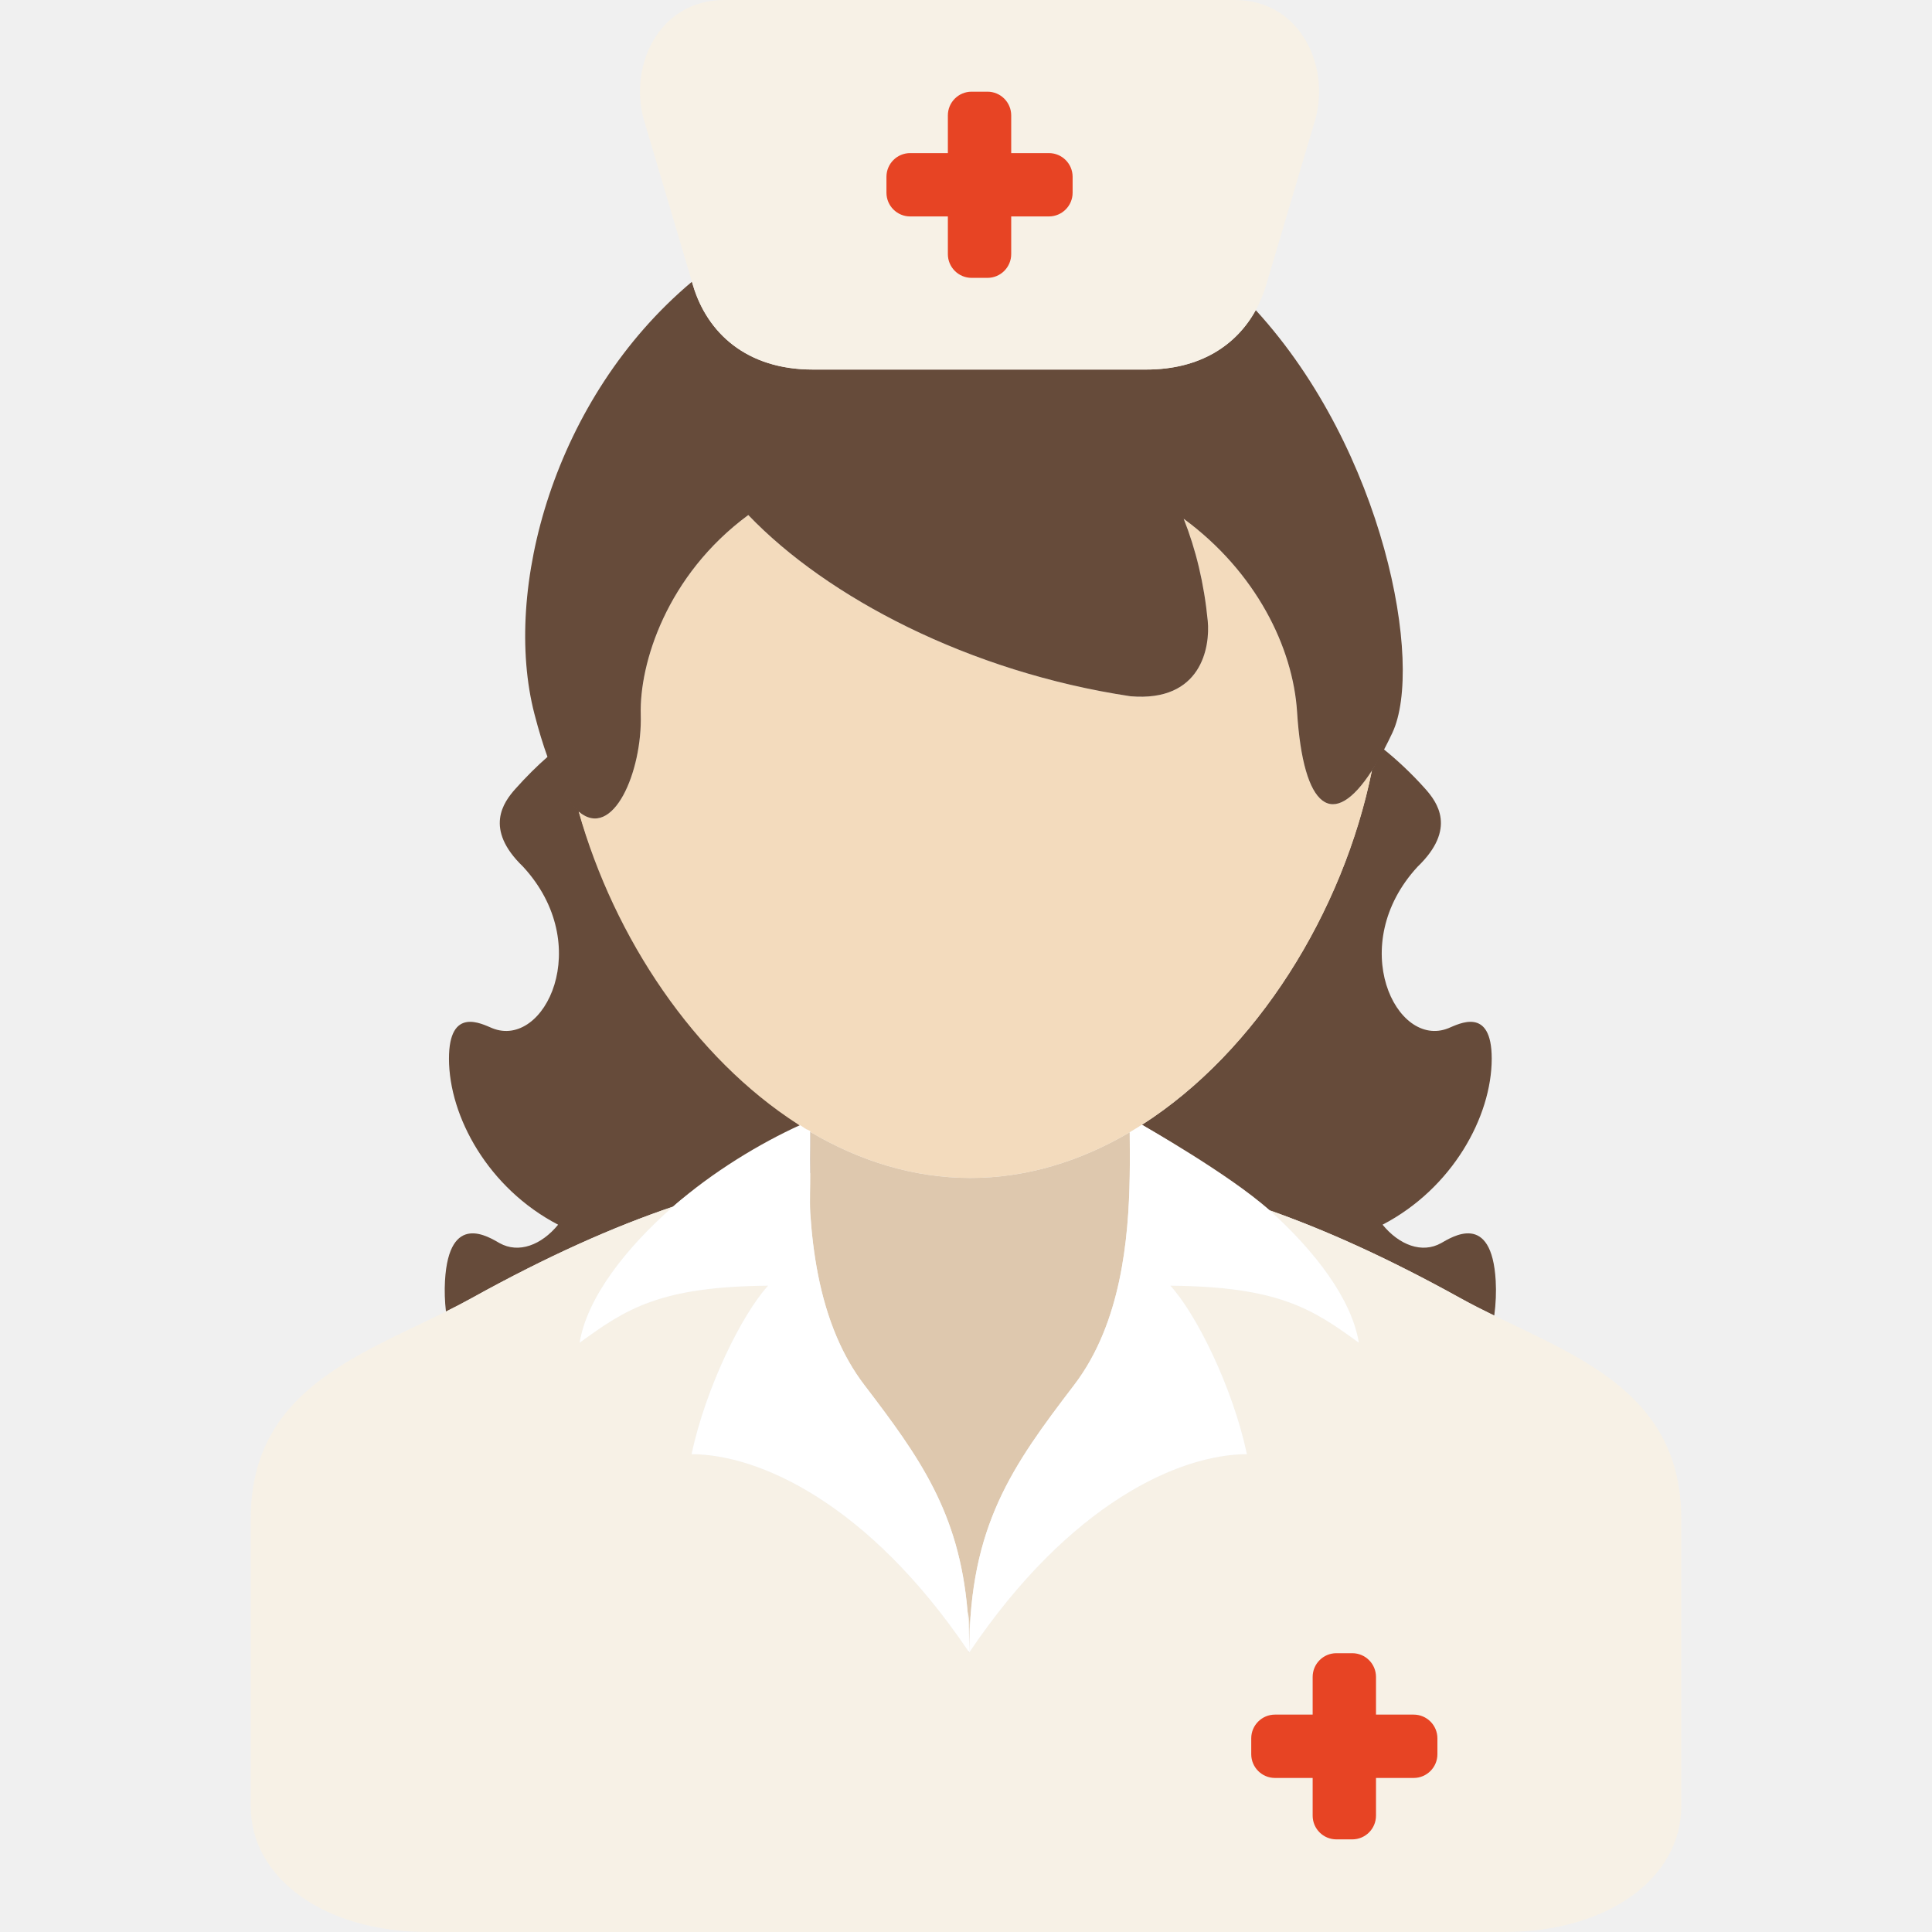
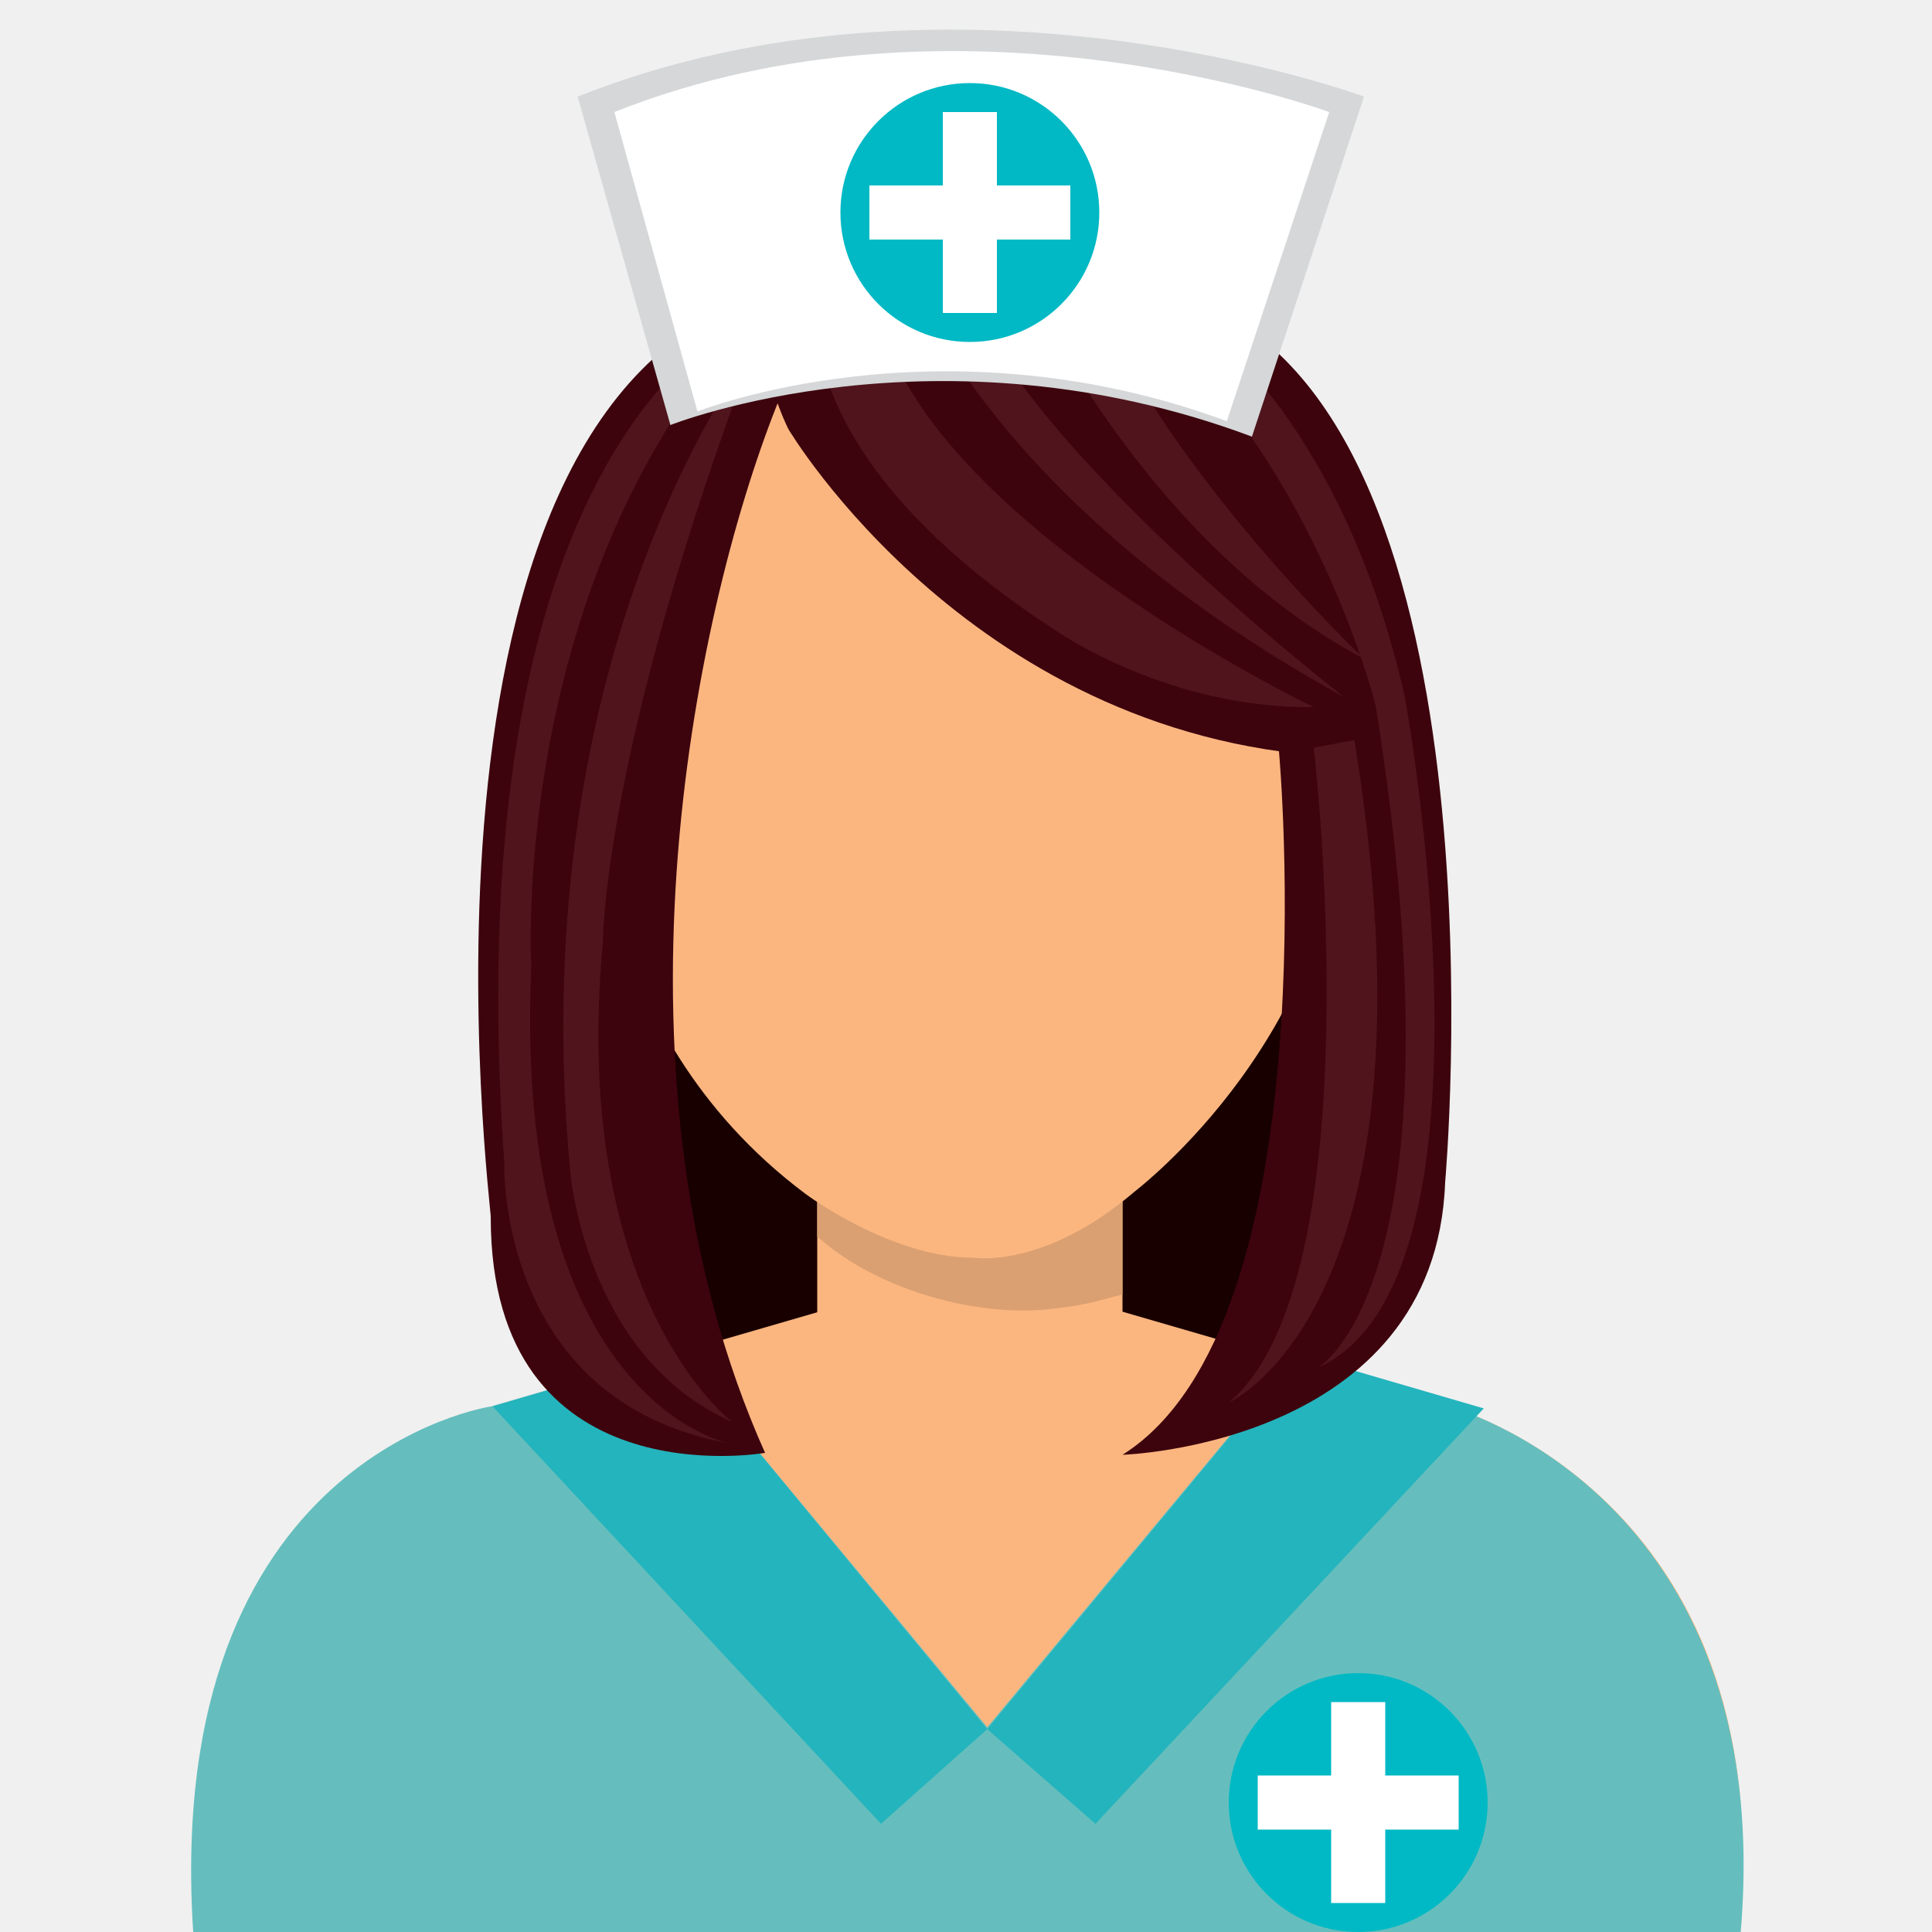
- <svg xmlns="http://www.w3.org/2000/svg" version="1.1" id="Capa_1" x="0px" y="0px" viewBox="0 0 408.477 408.477" style="enable-background:new 0 0 408.477 408.477;" xml:space="preserve">
+ <svg xmlns="http://www.w3.org/2000/svg" version="1.1" id="Capa_1" x="0px" y="0px" viewBox="0 0 100 100" style="enable-background:new 0 0 100 100;" xml:space="preserve">
+   <style type="text/css">
+ 	.st0{fill:#FBB680;}
+ 	.st1{fill:#190000;}
+ 	.st2{fill:#DBA071;}
+ 	.st3{fill:#65BEBD;}
+ 	.st4{fill:#23B4BD;}
+ 	.st5{fill:#00B9C5;}
+ 	.st6{fill:#FFFFFF;}
+ 	.st7{fill:#3D040D;}
+ 	.st8{fill:#4F141C;}
+ 	.st9{fill:#D5D7D8;}
+ </style>
  <g>
-     <g id="Guides_For_Artboard_3_">
- 	</g>
-     <g id="Artwork_3_">
- 	</g>
-     <g id="Layer_2_3_">
+     <path class="st0" d="M69.6,39.9c-0.1-15.5-4.4-25.4-19.2-25.4c-14.4,0-19.6,9.3-19.6,25.3c0,0-0.6,13.4,10.9,22   c0,0,4.4,3.3,8.7,3.3c0,0,3.6,0.6,8.3-3.4C58.8,61.6,69.7,53.4,69.6,39.9z" />
+     <polygon class="st1" points="32,50.1 33.6,71.7 66,71.7 68.9,50.1  " />
+     <path class="st0" d="M75,72.8l-18.6-5.4h-6h-0.3h-6l-18.6,5.4c0,0-15.8,4.2-15.4,24.3h39.9h0.3h39.9C90.7,77,75,72.8,75,72.8z" />
+     <g>
+       <rect x="42.3" y="58.2" class="st0" width="15.8" height="12.6" />
+       <path class="st2" d="M54.8,67.7c1.1-0.1,2.2-0.4,3.3-0.7v-8.8H42.3V64C45.4,66.8,50.8,68.3,54.8,67.7z" />
+     </g>
+     <path class="st0" d="M69.6,39.9c-0.1-15.5-4.4-25.4-19.2-25.4c-14.4,0-19.6,9.3-19.6,25.3c0,0-0.6,13.4,10.9,22   c0,0,4.4,3.3,8.7,3.3c0,0,3.6,0.6,8.3-3.4C58.8,61.6,69.7,53.4,69.6,39.9z" />
+     <path class="st3" d="M75,72.8l-8.1-2.4l-15.8,19l0,0L35,70l-9.6,2.8c0,0-17,2.5-15.4,27.2h39.9h0.3h39.9C92,77.3,75,72.8,75,72.8z" />
+     <polygon class="st4" points="35,70 51.1,89.5 45.6,94.4 25.5,72.8  " />
+     <polygon class="st4" points="67.2,70.1 51.1,89.5 56.7,94.4 76.8,72.9  " />
+     <circle class="st5" cx="70.3" cy="93.3" r="6.7" />
+     <g>
+       <rect x="68.9" y="88.1" class="st6" width="2.8" height="10.4" />
+       <rect x="65.1" y="91.9" class="st6" width="10.4" height="2.8" />
+     </g>
+     <g>
+       <ellipse transform="matrix(0.9977 6.837899e-002 -6.837899e-002 0.9977 3.1715 -4.651)" class="st0" cx="69.5" cy="44" rx="2.7" ry="4.8" />
+       <ellipse transform="matrix(-0.9977 6.838761e-002 -6.838761e-002 -0.9977 64.653 85.7909)" class="st0" cx="30.9" cy="44" rx="2.7" ry="4.8" />
+       <path class="st7" d="M40.8,22.2c0,0,9.7,16.4,29.1,17c0,0,3.4-23.5-15.5-26.9C54.4,12.4,35.1,10.2,40.8,22.2z" />
+       <path class="st7" d="M41,14.9c0,0,0.8,2.2-0.8,6.1c-4.4,11.1-9.2,35-0.6,54.2c0,0-14.2,2.5-14.2-12.2C25.5,63,19.7,19.2,41,14.9z" />
+       <path class="st7" d="M66.2,38.9c0,0,2.7,29.6-8.1,36.4c0,0,16.2-0.5,16.7-14.1c0,0,3.5-38.9-12.6-45.5L66.2,38.9z" />
+       <path class="st8" d="M42.3,15.7c0,0-1.6,8,12.6,17.1c0,0,5.7,3.9,13.1,3.8c0,0-22.8-10.9-22.8-22.5C45.2,14,43.4,14.5,42.3,15.7z" />
+       <path class="st8" d="M46.8,13.6c0,0,3.7,12,22.8,22.5c0,0-18.8-14.5-20-22.8C49.6,13.2,47.6,13.2,46.8,13.6z" />
+       <path class="st8" d="M52.4,13.2c0,0,6.1,14.5,18.2,20.9c0,0-11.5-10.9-14.6-20.5C56,13.7,54,12.8,52.4,13.2z" />
+       <path class="st8" d="M68,38.7c0,0,3.2,27.5-4.4,33.9c0,0,11.3-5,6.5-34.3L68,38.7z" />
+       <path class="st8" d="M62.5,17.1c0,0,7,4.9,10.2,18.9c0,0,5.6,30.3-4.5,34.8c0,0,7.8-4.3,3-34.3c0,0-2.8-11.2-10.4-18.6    c0,0-3.3-2.9-4.4-4.2C56.5,13.8,60.5,15.3,62.5,17.1z" />
+       <path class="st8" d="M39,16.3c0,0-15.6,5.4-12.9,43.9c0,0-0.4,12.3,11.6,14.5c0,0-11.2-2.2-10.2-24.7C27.5,50.1,26.3,29.9,39,16.3    z" />
+       <path class="st8" d="M39,18.1c0,0-12,15.2-9.5,42.4c0,0,0.7,9.7,8.4,13.1c0,0-8.4-6.3-6.7-24.8C31.2,48.8,31.2,38.8,39,18.1z" />
+     </g>
+     <path class="st9" d="M34.7,22c0,0,13.8-5.5,30.1,0.6L70.6,5c0,0-21.1-7.8-40.7,0L34.7,22z" />
+     <path class="st6" d="M36.1,21.3c0,0,12.5-5,27.4,0.5l5.3-16c0,0-19.2-7.1-37,0L36.1,21.3z" />
+     <g>
+       <circle class="st5" cx="50.2" cy="11" r="6.7" />
      <g>
-         <path style="fill:#664B3A;" d="M241.441,237.807c8.404,4.995,17.842,10.945,26.99,18.088     c11.918,4.199,25.148,10.151,40.351,18.577c2.306,1.278,4.706,2.489,7.145,3.681c0.339-2.52,0.439-4.99,0.306-7.349     c-0.843-14.801-9.318-9.221-11.544-7.975c-4.042,2.261-8.863,0.399-12.377-3.896c14.753-7.68,23.069-22.836,23.078-35.101     c0.009-11.144-6.965-7.333-9.149-6.447c-11.084,4.483-21.789-17.621-6.508-34.154c8.315-8.011,4.105-13.646,1.612-16.446     c-2.831-3.181-5.916-6.072-8.882-8.451c-0.873,1.664-1.553,3.15-2.39,4.453C283.992,192.842,265.661,222.334,241.441,237.807z" />
-         <path style="fill:#664B3A;" d="M171.303,239.309c-0.104-0.062-0.205-0.125-0.308-0.187c-0.02,2.667-0.053,5.698-0.008,8.968     c0.105-0.016,0.21-0.029,0.315-0.045L171.303,239.309L171.303,239.309z" />
-         <path style="fill:#664B3A;" d="M142.283,255.121c8.348-7.357,20.341-12.196,28.713-15.998     c-21.787-14.004-41.099-40.878-48.654-67.72c-2.145-1.824-4.212-5.485-6.405-11.541c-2.306,1.997-4.746,4.43-6.966,6.924     c-2.494,2.801-6.705,8.436,1.61,16.446c15.282,16.533,4.576,38.638-6.508,34.154c-2.185-0.886-9.157-4.696-9.149,6.447     c0.011,12.265,8.325,27.421,23.078,35.101c-3.514,4.295-8.334,6.156-12.375,3.896c-2.227-1.246-10.703-6.826-11.544,7.975     c-0.119,2.091-0.051,4.271,0.202,6.494c1.841-0.918,3.653-1.853,5.41-2.826C115.854,265.516,129.79,259.35,142.283,255.121z" />
-         <path style="fill:#DEC8AE;" d="M204.702,349.532c0.047-0.095,0.091-0.191,0.138-0.285c-0.043-0.063-0.086-0.124-0.129-0.188     C204.706,349.218,204.702,349.378,204.702,349.532z" />
-         <path style="fill:#DEC8AE;" d="M170.988,248.091c0.036,2.64,0.126,5.434,0.315,8.321v-8.366     C171.199,248.061,171.094,248.075,170.988,248.091z" />
-         <path style="fill:#F7F1E6;" d="M204.569,340.695c0.153,1.808,0.259,3.685,0.312,5.64     C205.01,344.472,205.082,342.505,204.569,340.695z" />
-         <path style="fill:#F7F1E6;" d="M204.922,349.076c0,0.1,0.003,0.194,0.003,0.294c0-0.104,0.003-0.203,0.003-0.307     C204.926,349.067,204.923,349.072,204.922,349.076z" />
-         <path style="fill:#F7F1E6;" d="M315.926,278.153c-2.438-1.191-4.839-2.402-7.145-3.681     c-15.202-8.426-28.433-14.378-40.351-18.577c9.646,8.686,17.346,18.766,18.867,27.992c-9.84-7.182-16.989-11.862-39.856-12.061     c5.492,5.988,13.189,21.519,16.186,35.622c-14.197,0.029-37.421,10.307-58.702,41.921c-0.028-0.042-0.057-0.082-0.085-0.123     c-0.047,0.094-0.091,0.19-0.138,0.285c0-0.154,0.004-0.313,0.009-0.473c-21.224-31.366-44.343-41.581-58.491-41.61     c2.995-14.104,10.692-29.634,16.184-35.622c-22.866,0.198-30.016,4.879-39.855,12.061c1.567-9.502,9.687-19.91,19.735-28.767     c-12.493,4.229-26.429,10.396-42.588,19.352c-1.757,0.974-3.569,1.908-5.41,2.826c-19.011,9.473-41.276,16.983-41.276,43.838     c0,16.401,0,41.616,0,60.745c0,15.227,15.54,26.596,37.436,26.596c34.071,0,83.524,0,113.794-0.001     c30.27,0.001,79.722,0.001,113.792,0.001c21.898,0,37.436-11.369,37.436-26.596c0-19.129,0-44.344,0-60.745     C355.466,295.094,334.529,287.243,315.926,278.153z M303.907,370.888c0,2.771-2.246,5.019-5.019,5.019h-7.965v7.966     c0,2.773-2.246,5.021-5.019,5.021h-2.898h-0.457c-2.772,0-5.019-2.247-5.019-5.021v-7.966h-7.968     c-2.768,0-5.017-2.247-5.017-5.019v-3.354c0-2.771,2.249-5.019,5.017-5.019h7.968v-7.965c0-2.772,2.246-5.019,5.019-5.019h0.457     h2.898c2.772,0,5.019,2.246,5.019,5.019v7.965h7.965c2.772,0,5.019,2.247,5.019,5.019V370.888z" />
-         <path style="fill:#DEC8AE;" d="M238.855,239.398c-10.385,6.104-21.775,9.653-33.698,9.653c-11.981,0-23.427-3.583-33.853-9.742     v8.736v8.366c0.56,8.519,2.004,17.829,5.609,26.276c1.526,3.575,3.435,6.996,5.831,10.135     c11.612,15.209,20.04,26.863,21.824,47.872c0.514,1.81,0.442,3.777,0.312,5.64c0.024,0.898,0.039,1.81,0.042,2.741     c0.002-0.004,0.004-0.009,0.006-0.013c0.07-26.516,9.104-39.123,22.174-56.24c2.542-3.328,4.534-6.975,6.103-10.784     C239.214,267.444,238.939,250.418,238.855,239.398z" />
-         <path style="fill:#F3DBBD;" d="M170.996,239.123c0.103,0.062,0.204,0.125,0.308,0.187c10.426,6.159,21.871,9.742,33.853,9.742     c11.923,0,23.313-3.55,33.698-9.653c1.123-0.657,1.426-0.86,2.586-1.591c24.222-15.474,42.552-44.851,48.632-74.904     c-8.219,12.792-14.534,8.188-15.832-12.357c-0.865-13.661-8.678-29.628-23.976-40.866c2.563,6.465,4.317,13.659,5.085,21.581     c0.533,5.499-1.301,17.234-16.342,15.946c-34.143-5.135-64.18-20.944-80.797-38.318c-17.332,12.773-23.045,31.488-22.737,42.194     c0.345,11.99-5.853,26.688-13.132,20.5c7.556,26.842,24.549,52.096,46.336,66.1C169.396,238.174,169.604,238.383,170.996,239.123     z" />
-         <path style="fill:#FFFFFF;" d="M204.88,346.335c-0.053-1.955-0.158-3.832-0.312-5.64c-1.784-21.009-10.212-32.663-21.824-47.872     c-2.396-3.139-4.305-6.56-5.831-10.135c-3.605-8.447-5.05-17.758-5.609-26.276c-0.189-2.888,0.036-5.515,0-8.154     c-0.045-3.27-0.02-3.499,0-6.166c0.006-0.855,0-2.192,0-2.969c-1.494-0.67-1.001-0.556-2.159-1.241     c-8.372,3.802-18.514,9.882-26.861,17.239c-10.049,8.856-18.168,19.265-19.735,28.767c9.84-7.182,16.989-11.862,39.855-12.061     c-5.491,5.988-13.188,21.519-16.184,35.622c14.148,0.029,37.268,10.244,58.491,41.61c0.043,0.063,0.086,0.124,0.129,0.188     c0.028,0.041,0.057,0.081,0.085,0.123c0-0.1-0.003-0.194-0.003-0.294C204.919,348.144,204.905,347.233,204.88,346.335z" />
-         <path style="fill:#FFFFFF;" d="M238.855,239.398c0.084,11.02,0.359,28.046-5.65,42.641c-1.568,3.81-3.561,7.456-6.103,10.784     c-13.069,17.117-22.104,29.725-22.174,56.24c0,0.104-0.003,0.203-0.003,0.307c21.281-31.614,44.505-41.892,58.702-41.921     c-2.996-14.104-10.693-29.634-16.186-35.622c22.867,0.198,30.017,4.879,39.856,12.061c-1.521-9.227-9.222-19.307-18.867-27.992     c-8.451-7.609-26.99-18.088-26.99-18.088S239.895,238.799,238.855,239.398z" />
-         <path style="fill:#664B3A;" d="M122.341,171.583c7.279,6.188,13.477-8.51,13.132-20.5c-0.308-10.706,5.405-29.421,22.737-42.194     c16.617,17.374,46.654,33.184,80.797,38.318c15.041,1.288,16.875-10.447,16.342-15.946c-0.768-7.922-2.521-15.116-5.085-21.581     c15.298,11.238,23.11,27.205,23.976,40.866c1.298,20.546,7.613,25.149,15.832,12.357c0.837-1.303,1.691-2.778,2.564-4.442     c0.579-1.104,1.164-2.278,1.756-3.542c6.71-14.325-1.725-59.683-28.894-89.351c-4.054,7.383-11.702,12.563-23.121,12.563H207.1     h-35.277c-13.98,0-22.313-7.759-25.311-17.825c-0.07-0.236-0.146-0.488-0.221-0.74c-29.266,24.545-40.08,65.143-33.303,91.36     c0.91,3.521,1.84,6.544,2.777,9.133C117.959,166.114,120.198,169.759,122.341,171.583z" />
-         <path style="fill:#F7F1E6;" d="M171.823,78.131H207.1h35.278c11.419,0,19.067-5.18,23.121-12.563     c0.909-1.655,1.642-3.419,2.19-5.263c2.998-10.066,10.039-33.837,10.039-33.837C281.76,14.476,275.074,0,261.095,0H207.1h-53.995     c-13.978,0-20.665,14.476-16.634,26.468c0,0,6.712,22.658,9.82,33.097c0.075,0.252,0.15,0.504,0.221,0.74     C149.509,70.372,157.841,78.131,171.823,78.131z M187.419,37.386c0-2.771,2.248-5.018,5.017-5.018h7.968v-7.965     c0-2.772,2.246-5.019,5.019-5.019h0.456h2.899c2.771,0,5.018,2.246,5.018,5.019v7.965h7.966c2.771,0,5.019,2.247,5.019,5.018     v3.356c0,2.771-2.247,5.019-5.019,5.019h-7.966v7.965c0,2.772-2.246,5.021-5.018,5.021h-2.899h-0.456     c-2.772,0-5.019-2.248-5.019-5.021v-7.965h-7.968c-2.769,0-5.017-2.247-5.017-5.019V37.386z" />
-         <path style="fill:#E74424;" d="M192.436,45.761h7.968v7.965c0,2.772,2.246,5.021,5.019,5.021h0.456h2.899     c2.771,0,5.018-2.248,5.018-5.021v-7.965h7.966c2.771,0,5.019-2.247,5.019-5.019v-3.356c0-2.771-2.247-5.018-5.019-5.018h-7.966     v-7.965c0-2.772-2.246-5.019-5.018-5.019h-2.899h-0.456c-2.772,0-5.019,2.246-5.019,5.019v7.965h-7.968     c-2.769,0-5.017,2.247-5.017,5.018v3.356C187.419,43.514,189.668,45.761,192.436,45.761z" />
-         <path style="fill:#E74424;" d="M298.888,362.515h-7.965v-7.965c0-2.772-2.246-5.019-5.019-5.019h-2.898h-0.457     c-2.772,0-5.019,2.246-5.019,5.019v7.965h-7.968c-2.768,0-5.017,2.247-5.017,5.019v3.354c0,2.771,2.249,5.019,5.017,5.019h7.968     v7.966c0,2.773,2.246,5.021,5.019,5.021h0.457h2.898c2.772,0,5.019-2.247,5.019-5.021v-7.966h7.965     c2.772,0,5.019-2.247,5.019-5.019v-3.354C303.907,364.762,301.66,362.515,298.888,362.515z" />
+         <rect x="48.8" y="5.8" class="st6" width="2.8" height="10.4" />
+         <rect x="45" y="9.6" class="st6" width="10.4" height="2.8" />
      </g>
    </g>
  </g>
-   <g>
- </g>
-   <g>
- </g>
-   <g>
- </g>
-   <g>
- </g>
-   <g>
- </g>
-   <g>
- </g>
-   <g>
- </g>
-   <g>
- </g>
-   <g>
- </g>
-   <g>
- </g>
-   <g>
- </g>
-   <g>
- </g>
-   <g>
- </g>
-   <g>
- </g>
-   <g>
- </g>
</svg>
